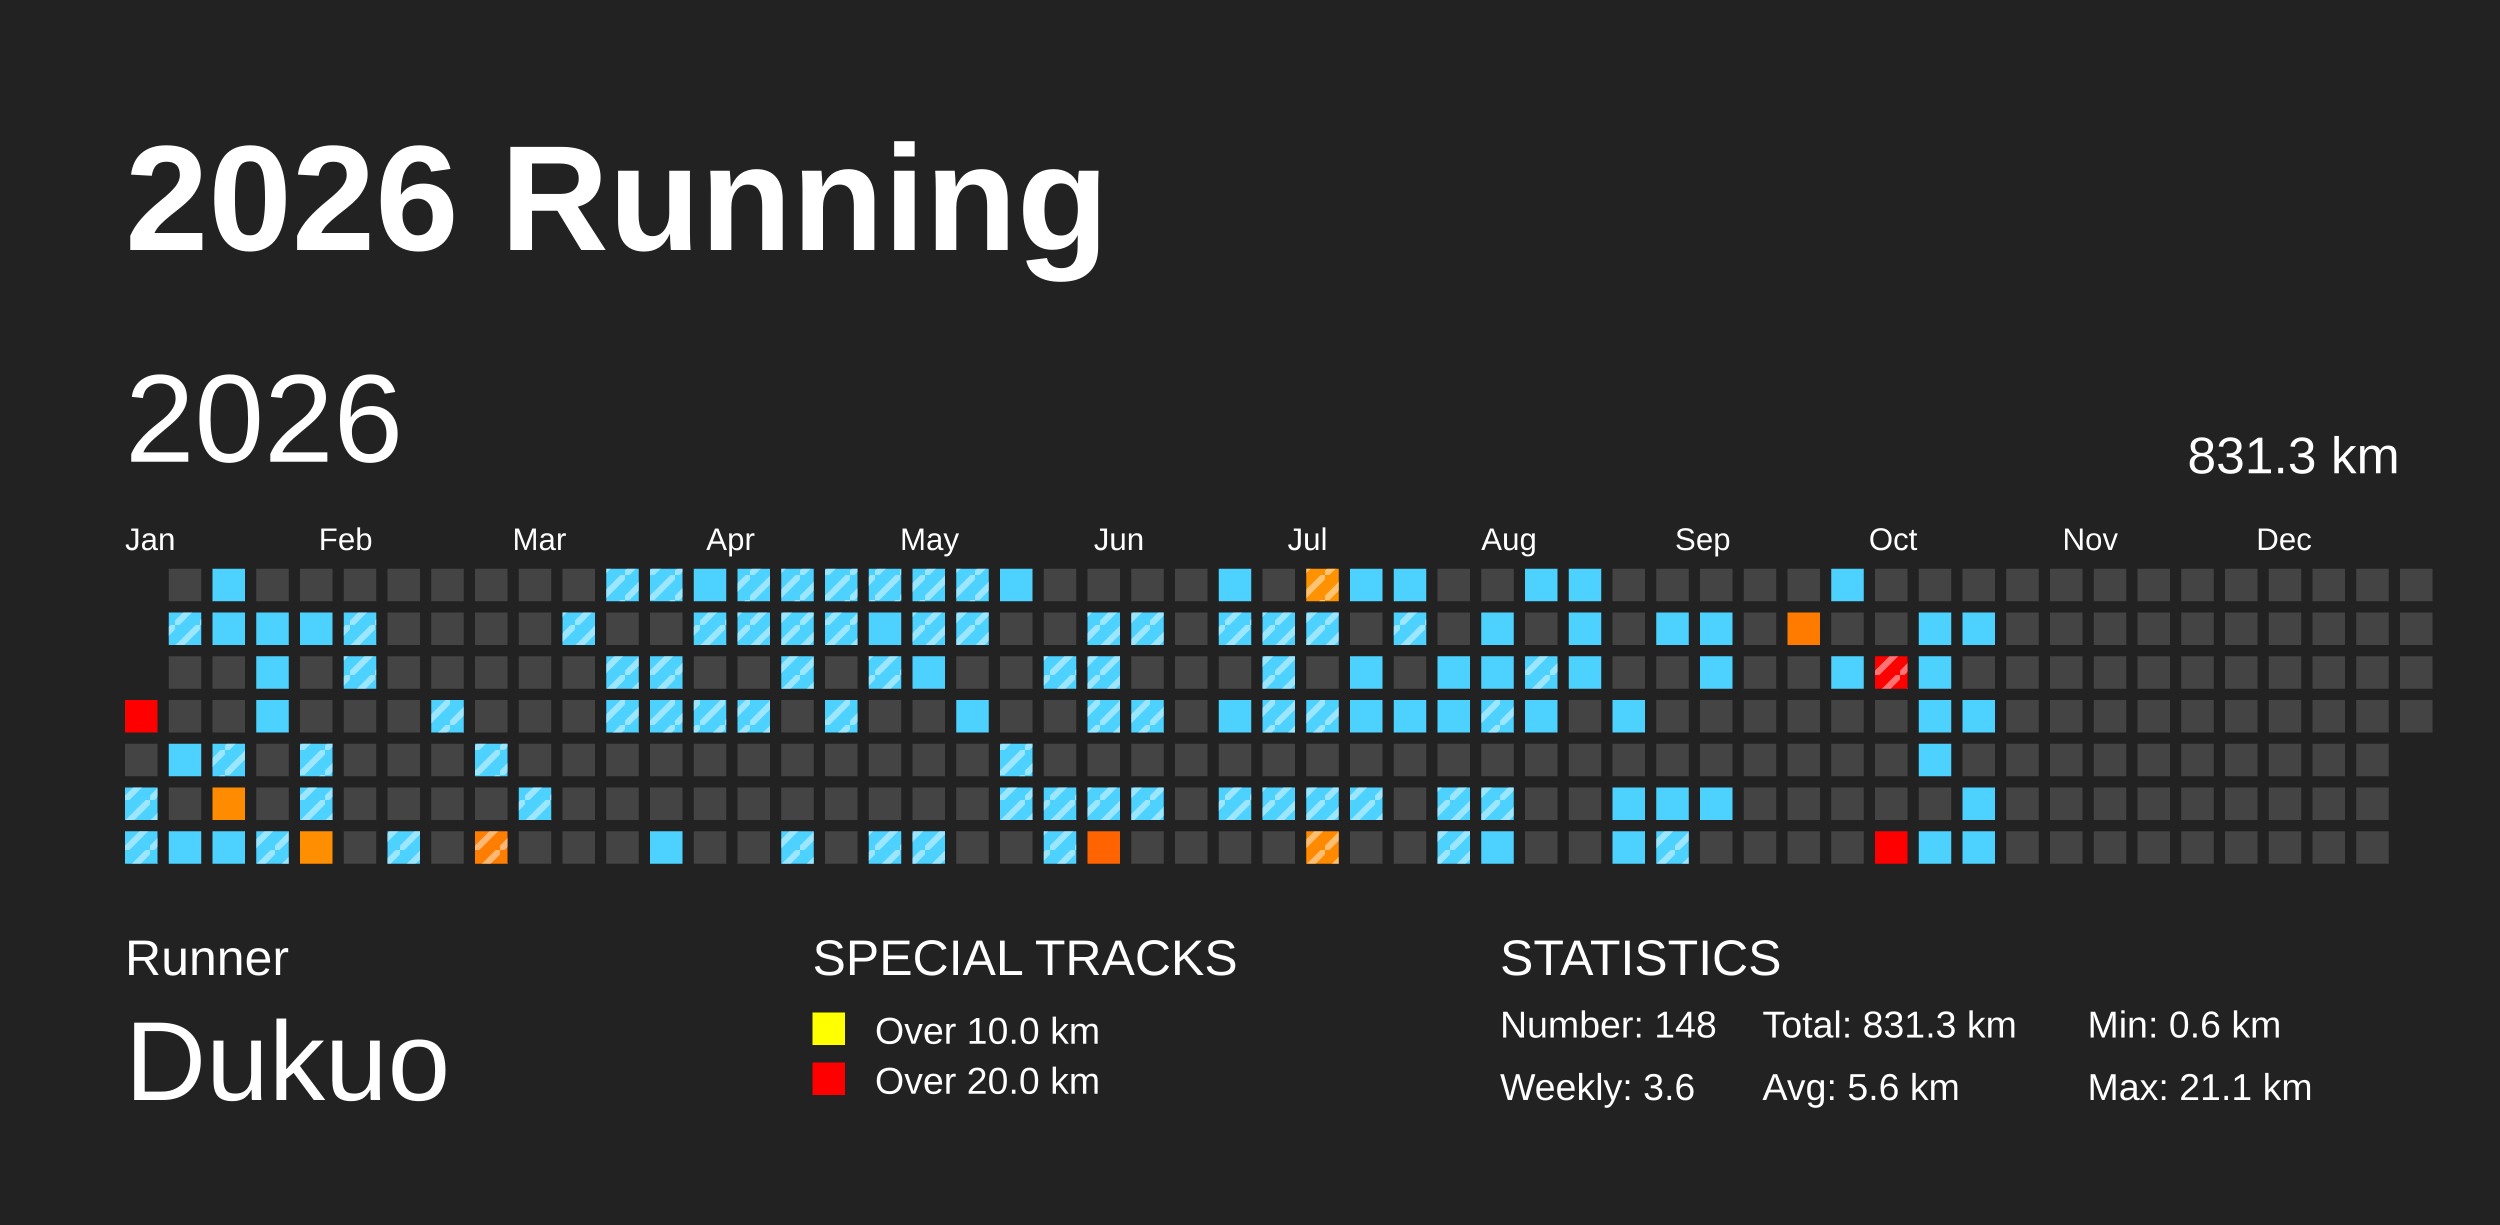
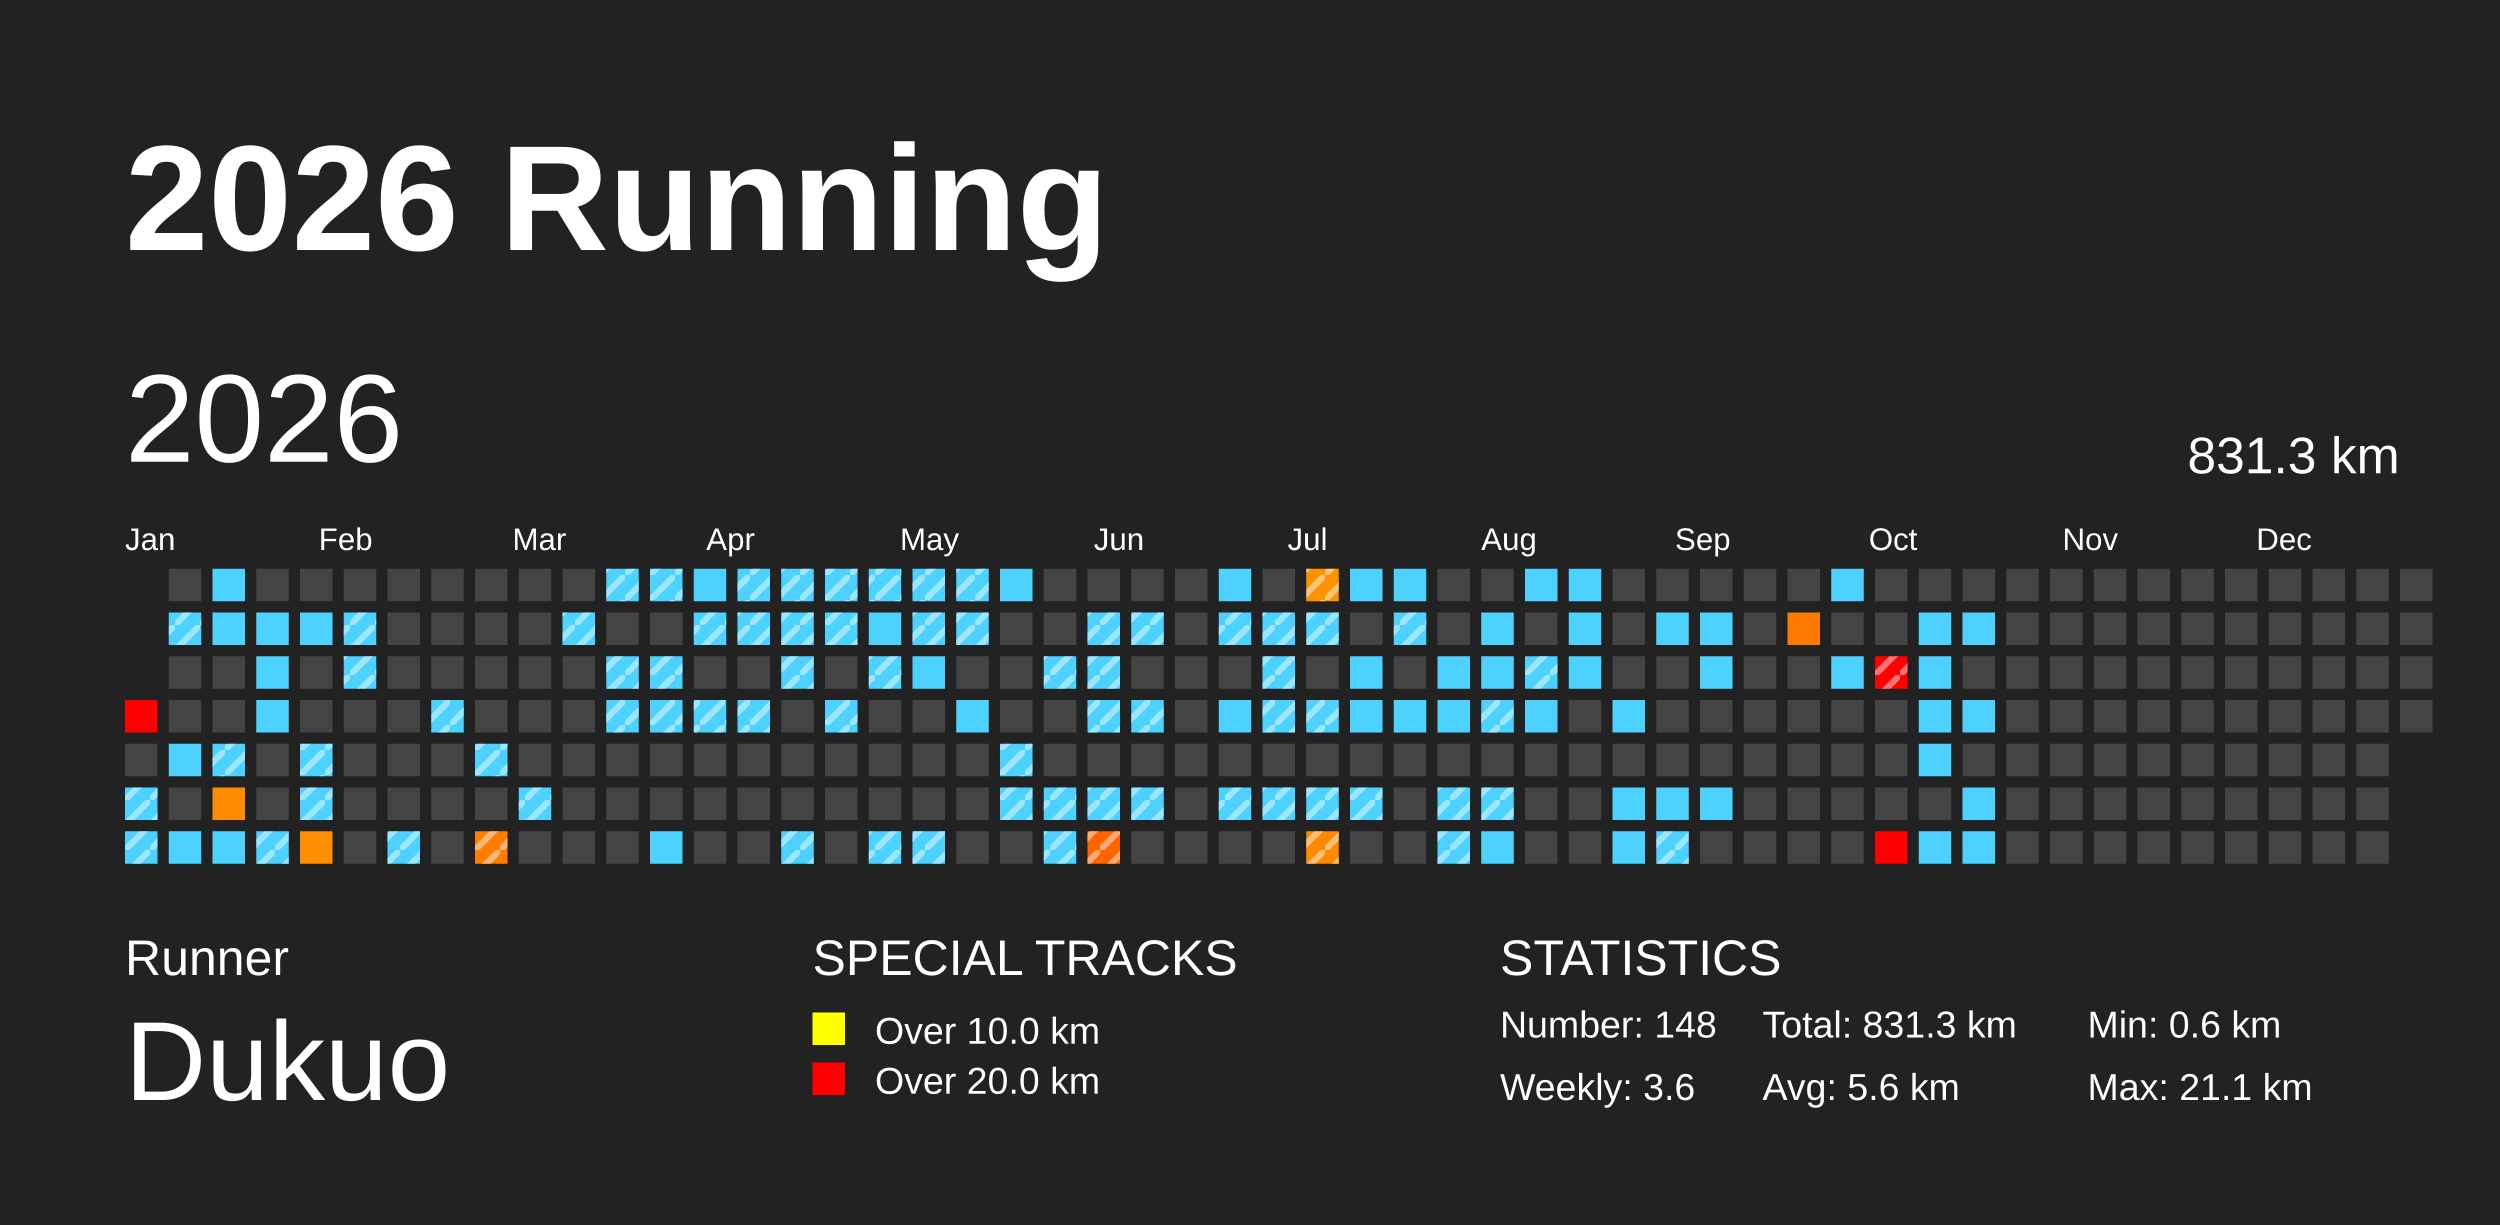
<svg xmlns="http://www.w3.org/2000/svg" baseProfile="full" height="98mm" version="1.1" viewBox="0,0,200,98" width="200mm">
  <defs>
    <pattern height="2" id="indoor-stripe" patternUnits="userSpaceOnUse" width="2">
      <line stroke="white" stroke-opacity="0.45" stroke-width="0.5" x1="0" x2="2" y1="2" y2="0" />
    </pattern>
  </defs>
  <rect fill="#222222" height="98" width="200" x="0" y="0" />
  <text fill="#FFFFFF" style="font-size:12px; font-family:Arial; font-weight:bold;" x="10" y="20">2026 Running</text>
  <text fill="#FFFFFF" style="font-size:4px; font-family:Arial" x="10" y="78">Runner</text>
  <text fill="#FFFFFF" style="font-size:9px; font-family:Arial" x="10" y="88">Dukuo</text>
  <text fill="#FFFFFF" style="font-size:4px; font-family:Arial" x="65" y="78">SPECIAL TRACKS</text>
  <rect fill="yellow" height="2.6" width="2.6" x="65" y="81" />
  <text fill="#FFFFFF" style="font-size:3px; font-family:Arial" x="70" y="83.5">Over 10.0 km</text>
  <rect fill="red" height="2.6" width="2.6" x="65" y="85" />
  <text fill="#FFFFFF" style="font-size:3px; font-family:Arial" x="70" y="87.5">Over 20.0 km</text>
  <text fill="#FFFFFF" style="font-size:4px; font-family:Arial" x="120" y="78">STATISTICS</text>
  <text fill="#FFFFFF" style="font-size:3px; font-family:Arial" x="120" y="83">Number: 148</text>
  <text fill="#FFFFFF" style="font-size:3px; font-family:Arial" x="120" y="88">Weekly: 3.6</text>
  <text fill="#FFFFFF" style="font-size:3px; font-family:Arial" x="141" y="83">Total: 831.3 km</text>
  <text fill="#FFFFFF" style="font-size:3px; font-family:Arial" x="141" y="88">Avg: 5.6 km</text>
  <text fill="#FFFFFF" style="font-size:3px; font-family:Arial" x="167" y="83">Min: 0.6 km</text>
  <text fill="#FFFFFF" style="font-size:3px; font-family:Arial" x="167" y="88">Max: 21.1 km</text>
  <text dominant-baseline="hanging" fill="#FFFFFF" style="font-size:10.0px; font-family:Arial;" x="10" y="30">2026</text>
  <text dominant-baseline="hanging" fill="#FFFFFF" style="font-size:4.125px; font-family:Arial;" x="175" y="35">831.3 km</text>
  <text fill="#FFFFFF" style="font-size:2.5px; font-family:Arial" x="10.0" y="44">Jan</text>
  <text fill="#FFFFFF" style="font-size:2.5px; font-family:Arial" x="25.5" y="44">Feb</text>
  <text fill="#FFFFFF" style="font-size:2.5px; font-family:Arial" x="41.0" y="44">Mar</text>
  <text fill="#FFFFFF" style="font-size:2.5px; font-family:Arial" x="56.5" y="44">Apr</text>
  <text fill="#FFFFFF" style="font-size:2.5px; font-family:Arial" x="72.0" y="44">May</text>
  <text fill="#FFFFFF" style="font-size:2.5px; font-family:Arial" x="87.5" y="44">Jun</text>
  <text fill="#FFFFFF" style="font-size:2.5px; font-family:Arial" x="103.0" y="44">Jul</text>
  <text fill="#FFFFFF" style="font-size:2.5px; font-family:Arial" x="118.5" y="44">Aug</text>
  <text fill="#FFFFFF" style="font-size:2.5px; font-family:Arial" x="134.0" y="44">Sep</text>
  <text fill="#FFFFFF" style="font-size:2.5px; font-family:Arial" x="149.5" y="44">Oct</text>
  <text fill="#FFFFFF" style="font-size:2.5px; font-family:Arial" x="165.0" y="44">Nov</text>
  <text fill="#FFFFFF" style="font-size:2.5px; font-family:Arial" x="180.5" y="44">Dec</text>
  <rect fill="red" height="2.6" width="2.6" x="10.0" y="56.0" />
  <rect fill="#444444" height="2.6" width="2.6" x="10.0" y="59.5" />
  <rect fill="#4dd2ff" height="2.6" width="2.6" x="10.0" y="63.0" />
  <rect fill="url(#indoor-stripe)" height="2.6" style="pointer-events: none;" width="2.6" x="10.0" y="63.0" />
  <rect fill="#4dd2ff" height="2.6" width="2.6" x="10.0" y="66.5" />
  <rect fill="url(#indoor-stripe)" height="2.6" style="pointer-events: none;" width="2.6" x="10.0" y="66.5" />
  <rect fill="#444444" height="2.6" width="2.6" x="13.5" y="45.5" />
  <rect fill="#4dd2ff" height="2.6" width="2.6" x="13.5" y="49.0" />
  <rect fill="url(#indoor-stripe)" height="2.6" style="pointer-events: none;" width="2.6" x="13.5" y="49.0" />
  <rect fill="#444444" height="2.6" width="2.6" x="13.5" y="52.5" />
  <rect fill="#444444" height="2.6" width="2.6" x="13.5" y="56.0" />
  <rect fill="#4dd2ff" height="2.6" width="2.6" x="13.5" y="59.5" />
  <rect fill="#444444" height="2.6" width="2.6" x="13.5" y="63.0" />
  <rect fill="#4dd2ff" height="2.6" width="2.6" x="13.5" y="66.5" />
  <rect fill="#4dd2ff" height="2.6" width="2.6" x="17.0" y="45.5" />
  <rect fill="#4dd2ff" height="2.6" width="2.6" x="17.0" y="49.0" />
  <rect fill="#444444" height="2.6" width="2.6" x="17.0" y="52.5" />
  <rect fill="#444444" height="2.6" width="2.6" x="17.0" y="56.0" />
  <rect fill="#4dd2ff" height="2.6" width="2.6" x="17.0" y="59.5" />
  <rect fill="url(#indoor-stripe)" height="2.6" style="pointer-events: none;" width="2.6" x="17.0" y="59.5" />
  <rect fill="#ff8c00" height="2.6" width="2.6" x="17.0" y="63.0" />
  <rect fill="#4dd2ff" height="2.6" width="2.6" x="17.0" y="66.5" />
  <rect fill="#444444" height="2.6" width="2.6" x="20.5" y="45.5" />
  <rect fill="#4dd2ff" height="2.6" width="2.6" x="20.5" y="49.0" />
  <rect fill="#4dd2ff" height="2.6" width="2.6" x="20.5" y="52.5" />
  <rect fill="#4dd2ff" height="2.6" width="2.6" x="20.5" y="56.0" />
  <rect fill="#444444" height="2.6" width="2.6" x="20.5" y="59.5" />
  <rect fill="#444444" height="2.6" width="2.6" x="20.5" y="63.0" />
  <rect fill="#4dd2ff" height="2.6" width="2.6" x="20.5" y="66.5" />
  <rect fill="url(#indoor-stripe)" height="2.6" style="pointer-events: none;" width="2.6" x="20.5" y="66.5" />
  <rect fill="#444444" height="2.6" width="2.6" x="24.0" y="45.5" />
  <rect fill="#4dd2ff" height="2.6" width="2.6" x="24.0" y="49.0" />
  <rect fill="#444444" height="2.6" width="2.6" x="24.0" y="52.5" />
  <rect fill="#444444" height="2.6" width="2.6" x="24.0" y="56.0" />
  <rect fill="#4dd2ff" height="2.6" width="2.6" x="24.0" y="59.5" />
  <rect fill="url(#indoor-stripe)" height="2.6" style="pointer-events: none;" width="2.6" x="24.0" y="59.5" />
  <rect fill="#4dd2ff" height="2.6" width="2.6" x="24.0" y="63.0" />
  <rect fill="url(#indoor-stripe)" height="2.6" style="pointer-events: none;" width="2.6" x="24.0" y="63.0" />
  <rect fill="#ff8e00" height="2.6" width="2.6" x="24.0" y="66.5" />
  <rect fill="#444444" height="2.6" width="2.6" x="27.5" y="45.5" />
  <rect fill="#4dd2ff" height="2.6" width="2.6" x="27.5" y="49.0" />
  <rect fill="url(#indoor-stripe)" height="2.6" style="pointer-events: none;" width="2.6" x="27.5" y="49.0" />
  <rect fill="#4dd2ff" height="2.6" width="2.6" x="27.5" y="52.5" />
  <rect fill="url(#indoor-stripe)" height="2.6" style="pointer-events: none;" width="2.6" x="27.5" y="52.5" />
  <rect fill="#444444" height="2.6" width="2.6" x="27.5" y="56.0" />
  <rect fill="#444444" height="2.6" width="2.6" x="27.5" y="59.5" />
  <rect fill="#444444" height="2.6" width="2.6" x="27.5" y="63.0" />
  <rect fill="#444444" height="2.6" width="2.6" x="27.5" y="66.5" />
  <rect fill="#444444" height="2.6" width="2.6" x="31.0" y="45.5" />
  <rect fill="#444444" height="2.6" width="2.6" x="31.0" y="49.0" />
  <rect fill="#444444" height="2.6" width="2.6" x="31.0" y="52.5" />
  <rect fill="#444444" height="2.6" width="2.6" x="31.0" y="56.0" />
  <rect fill="#444444" height="2.6" width="2.6" x="31.0" y="59.5" />
  <rect fill="#444444" height="2.6" width="2.6" x="31.0" y="63.0" />
  <rect fill="#4dd2ff" height="2.6" width="2.6" x="31.0" y="66.5" />
  <rect fill="url(#indoor-stripe)" height="2.6" style="pointer-events: none;" width="2.6" x="31.0" y="66.5" />
  <rect fill="#444444" height="2.6" width="2.6" x="34.5" y="45.5" />
  <rect fill="#444444" height="2.6" width="2.6" x="34.5" y="49.0" />
  <rect fill="#444444" height="2.6" width="2.6" x="34.5" y="52.5" />
  <rect fill="#4dd2ff" height="2.6" width="2.6" x="34.5" y="56.0" />
  <rect fill="url(#indoor-stripe)" height="2.6" style="pointer-events: none;" width="2.6" x="34.5" y="56.0" />
  <rect fill="#444444" height="2.6" width="2.6" x="34.5" y="59.5" />
  <rect fill="#444444" height="2.6" width="2.6" x="34.5" y="63.0" />
  <rect fill="#444444" height="2.6" width="2.6" x="34.5" y="66.5" />
  <rect fill="#444444" height="2.6" width="2.6" x="38.0" y="45.5" />
  <rect fill="#444444" height="2.6" width="2.6" x="38.0" y="49.0" />
  <rect fill="#444444" height="2.6" width="2.6" x="38.0" y="52.5" />
  <rect fill="#444444" height="2.6" width="2.6" x="38.0" y="56.0" />
  <rect fill="#4dd2ff" height="2.6" width="2.6" x="38.0" y="59.5" />
  <rect fill="url(#indoor-stripe)" height="2.6" style="pointer-events: none;" width="2.6" x="38.0" y="59.5" />
  <rect fill="#444444" height="2.6" width="2.6" x="38.0" y="63.0" />
  <rect fill="#ff7d00" height="2.6" width="2.6" x="38.0" y="66.5" />
  <rect fill="url(#indoor-stripe)" height="2.6" style="pointer-events: none;" width="2.6" x="38.0" y="66.5" />
  <rect fill="#444444" height="2.6" width="2.6" x="41.5" y="45.5" />
  <rect fill="#444444" height="2.6" width="2.6" x="41.5" y="49.0" />
  <rect fill="#444444" height="2.6" width="2.6" x="41.5" y="52.5" />
  <rect fill="#444444" height="2.6" width="2.6" x="41.5" y="56.0" />
  <rect fill="#444444" height="2.6" width="2.6" x="41.5" y="59.5" />
  <rect fill="#4dd2ff" height="2.6" width="2.6" x="41.5" y="63.0" />
  <rect fill="url(#indoor-stripe)" height="2.6" style="pointer-events: none;" width="2.6" x="41.5" y="63.0" />
  <rect fill="#444444" height="2.6" width="2.6" x="41.5" y="66.5" />
  <rect fill="#444444" height="2.6" width="2.6" x="45.0" y="45.5" />
  <rect fill="#4dd2ff" height="2.6" width="2.6" x="45.0" y="49.0" />
  <rect fill="url(#indoor-stripe)" height="2.6" style="pointer-events: none;" width="2.6" x="45.0" y="49.0" />
  <rect fill="#444444" height="2.6" width="2.6" x="45.0" y="52.5" />
  <rect fill="#444444" height="2.6" width="2.6" x="45.0" y="56.0" />
  <rect fill="#444444" height="2.6" width="2.6" x="45.0" y="59.5" />
  <rect fill="#444444" height="2.6" width="2.6" x="45.0" y="63.0" />
  <rect fill="#444444" height="2.6" width="2.6" x="45.0" y="66.5" />
  <rect fill="#4dd2ff" height="2.6" width="2.6" x="48.5" y="45.5" />
  <rect fill="url(#indoor-stripe)" height="2.6" style="pointer-events: none;" width="2.6" x="48.5" y="45.5" />
  <rect fill="#444444" height="2.6" width="2.6" x="48.5" y="49.0" />
  <rect fill="#4dd2ff" height="2.6" width="2.6" x="48.5" y="52.5" />
  <rect fill="url(#indoor-stripe)" height="2.6" style="pointer-events: none;" width="2.6" x="48.5" y="52.5" />
  <rect fill="#4dd2ff" height="2.6" width="2.6" x="48.5" y="56.0" />
  <rect fill="url(#indoor-stripe)" height="2.6" style="pointer-events: none;" width="2.6" x="48.5" y="56.0" />
  <rect fill="#444444" height="2.6" width="2.6" x="48.5" y="59.5" />
  <rect fill="#444444" height="2.6" width="2.6" x="48.5" y="63.0" />
  <rect fill="#444444" height="2.6" width="2.6" x="48.5" y="66.5" />
  <rect fill="#4dd2ff" height="2.6" width="2.6" x="52.0" y="45.5" />
  <rect fill="url(#indoor-stripe)" height="2.6" style="pointer-events: none;" width="2.6" x="52.0" y="45.5" />
  <rect fill="#444444" height="2.6" width="2.6" x="52.0" y="49.0" />
  <rect fill="#4dd2ff" height="2.6" width="2.6" x="52.0" y="52.5" />
  <rect fill="url(#indoor-stripe)" height="2.6" style="pointer-events: none;" width="2.6" x="52.0" y="52.5" />
  <rect fill="#4dd2ff" height="2.6" width="2.6" x="52.0" y="56.0" />
  <rect fill="url(#indoor-stripe)" height="2.6" style="pointer-events: none;" width="2.6" x="52.0" y="56.0" />
  <rect fill="#444444" height="2.6" width="2.6" x="52.0" y="59.5" />
  <rect fill="#444444" height="2.6" width="2.6" x="52.0" y="63.0" />
  <rect fill="#4dd2ff" height="2.6" width="2.6" x="52.0" y="66.5" />
  <rect fill="#4dd2ff" height="2.6" width="2.6" x="55.5" y="45.5" />
  <rect fill="#4dd2ff" height="2.6" width="2.6" x="55.5" y="49.0" />
  <rect fill="url(#indoor-stripe)" height="2.6" style="pointer-events: none;" width="2.6" x="55.5" y="49.0" />
  <rect fill="#444444" height="2.6" width="2.6" x="55.5" y="52.5" />
  <rect fill="#4dd2ff" height="2.6" width="2.6" x="55.5" y="56.0" />
  <rect fill="url(#indoor-stripe)" height="2.6" style="pointer-events: none;" width="2.6" x="55.5" y="56.0" />
  <rect fill="#444444" height="2.6" width="2.6" x="55.5" y="59.5" />
  <rect fill="#444444" height="2.6" width="2.6" x="55.5" y="63.0" />
  <rect fill="#444444" height="2.6" width="2.6" x="55.5" y="66.5" />
  <rect fill="#4dd2ff" height="2.6" width="2.6" x="59.0" y="45.5" />
  <rect fill="url(#indoor-stripe)" height="2.6" style="pointer-events: none;" width="2.6" x="59.0" y="45.5" />
  <rect fill="#4dd2ff" height="2.6" width="2.6" x="59.0" y="49.0" />
  <rect fill="url(#indoor-stripe)" height="2.6" style="pointer-events: none;" width="2.6" x="59.0" y="49.0" />
  <rect fill="#444444" height="2.6" width="2.6" x="59.0" y="52.5" />
  <rect fill="#4dd2ff" height="2.6" width="2.6" x="59.0" y="56.0" />
  <rect fill="url(#indoor-stripe)" height="2.6" style="pointer-events: none;" width="2.6" x="59.0" y="56.0" />
  <rect fill="#444444" height="2.6" width="2.6" x="59.0" y="59.5" />
  <rect fill="#444444" height="2.6" width="2.6" x="59.0" y="63.0" />
  <rect fill="#444444" height="2.6" width="2.6" x="59.0" y="66.5" />
  <rect fill="#4dd2ff" height="2.6" width="2.6" x="62.5" y="45.5" />
  <rect fill="url(#indoor-stripe)" height="2.6" style="pointer-events: none;" width="2.6" x="62.5" y="45.5" />
  <rect fill="#4dd2ff" height="2.6" width="2.6" x="62.5" y="49.0" />
  <rect fill="url(#indoor-stripe)" height="2.6" style="pointer-events: none;" width="2.6" x="62.5" y="49.0" />
  <rect fill="#4dd2ff" height="2.6" width="2.6" x="62.5" y="52.5" />
  <rect fill="url(#indoor-stripe)" height="2.6" style="pointer-events: none;" width="2.6" x="62.5" y="52.5" />
  <rect fill="#444444" height="2.6" width="2.6" x="62.5" y="56.0" />
  <rect fill="#444444" height="2.6" width="2.6" x="62.5" y="59.5" />
  <rect fill="#444444" height="2.6" width="2.6" x="62.5" y="63.0" />
  <rect fill="#4dd2ff" height="2.6" width="2.6" x="62.5" y="66.5" />
  <rect fill="url(#indoor-stripe)" height="2.6" style="pointer-events: none;" width="2.6" x="62.5" y="66.5" />
  <rect fill="#4dd2ff" height="2.6" width="2.6" x="66.0" y="45.5" />
  <rect fill="url(#indoor-stripe)" height="2.6" style="pointer-events: none;" width="2.6" x="66.0" y="45.5" />
  <rect fill="#4dd2ff" height="2.6" width="2.6" x="66.0" y="49.0" />
  <rect fill="url(#indoor-stripe)" height="2.6" style="pointer-events: none;" width="2.6" x="66.0" y="49.0" />
  <rect fill="#444444" height="2.6" width="2.6" x="66.0" y="52.5" />
  <rect fill="#4dd2ff" height="2.6" width="2.6" x="66.0" y="56.0" />
  <rect fill="url(#indoor-stripe)" height="2.6" style="pointer-events: none;" width="2.6" x="66.0" y="56.0" />
  <rect fill="#444444" height="2.6" width="2.6" x="66.0" y="59.5" />
  <rect fill="#444444" height="2.6" width="2.6" x="66.0" y="63.0" />
  <rect fill="#444444" height="2.6" width="2.6" x="66.0" y="66.5" />
  <rect fill="#4dd2ff" height="2.6" width="2.6" x="69.5" y="45.5" />
  <rect fill="url(#indoor-stripe)" height="2.6" style="pointer-events: none;" width="2.6" x="69.5" y="45.5" />
  <rect fill="#4dd2ff" height="2.6" width="2.6" x="69.5" y="49.0" />
  <rect fill="#4dd2ff" height="2.6" width="2.6" x="69.5" y="52.5" />
  <rect fill="url(#indoor-stripe)" height="2.6" style="pointer-events: none;" width="2.6" x="69.5" y="52.5" />
  <rect fill="#444444" height="2.6" width="2.6" x="69.5" y="56.0" />
  <rect fill="#444444" height="2.6" width="2.6" x="69.5" y="59.5" />
  <rect fill="#444444" height="2.6" width="2.6" x="69.5" y="63.0" />
  <rect fill="#4dd2ff" height="2.6" width="2.6" x="69.5" y="66.5" />
  <rect fill="url(#indoor-stripe)" height="2.6" style="pointer-events: none;" width="2.6" x="69.5" y="66.5" />
  <rect fill="#4dd2ff" height="2.6" width="2.6" x="73.0" y="45.5" />
  <rect fill="url(#indoor-stripe)" height="2.6" style="pointer-events: none;" width="2.6" x="73.0" y="45.5" />
  <rect fill="#4dd2ff" height="2.6" width="2.6" x="73.0" y="49.0" />
  <rect fill="url(#indoor-stripe)" height="2.6" style="pointer-events: none;" width="2.6" x="73.0" y="49.0" />
  <rect fill="#4dd2ff" height="2.6" width="2.6" x="73.0" y="52.5" />
  <rect fill="#444444" height="2.6" width="2.6" x="73.0" y="56.0" />
  <rect fill="#444444" height="2.6" width="2.6" x="73.0" y="59.5" />
  <rect fill="#444444" height="2.6" width="2.6" x="73.0" y="63.0" />
  <rect fill="#4dd2ff" height="2.6" width="2.6" x="73.0" y="66.5" />
  <rect fill="url(#indoor-stripe)" height="2.6" style="pointer-events: none;" width="2.6" x="73.0" y="66.5" />
  <rect fill="#4dd2ff" height="2.6" width="2.6" x="76.5" y="45.5" />
  <rect fill="url(#indoor-stripe)" height="2.6" style="pointer-events: none;" width="2.6" x="76.5" y="45.5" />
  <rect fill="#4dd2ff" height="2.6" width="2.6" x="76.5" y="49.0" />
  <rect fill="url(#indoor-stripe)" height="2.6" style="pointer-events: none;" width="2.6" x="76.5" y="49.0" />
  <rect fill="#444444" height="2.6" width="2.6" x="76.5" y="52.5" />
  <rect fill="#4dd2ff" height="2.6" width="2.6" x="76.5" y="56.0" />
  <rect fill="#444444" height="2.6" width="2.6" x="76.5" y="59.5" />
  <rect fill="#444444" height="2.6" width="2.6" x="76.5" y="63.0" />
  <rect fill="#444444" height="2.6" width="2.6" x="76.5" y="66.5" />
  <rect fill="#4dd2ff" height="2.6" width="2.6" x="80.0" y="45.5" />
  <rect fill="#444444" height="2.6" width="2.6" x="80.0" y="49.0" />
  <rect fill="#444444" height="2.6" width="2.6" x="80.0" y="52.5" />
  <rect fill="#444444" height="2.6" width="2.6" x="80.0" y="56.0" />
  <rect fill="#4dd2ff" height="2.6" width="2.6" x="80.0" y="59.5" />
  <rect fill="url(#indoor-stripe)" height="2.6" style="pointer-events: none;" width="2.6" x="80.0" y="59.5" />
  <rect fill="#4dd2ff" height="2.6" width="2.6" x="80.0" y="63.0" />
  <rect fill="url(#indoor-stripe)" height="2.6" style="pointer-events: none;" width="2.6" x="80.0" y="63.0" />
  <rect fill="#444444" height="2.6" width="2.6" x="80.0" y="66.5" />
  <rect fill="#444444" height="2.6" width="2.6" x="83.5" y="45.5" />
  <rect fill="#444444" height="2.6" width="2.6" x="83.5" y="49.0" />
  <rect fill="#4dd2ff" height="2.6" width="2.6" x="83.5" y="52.5" />
  <rect fill="url(#indoor-stripe)" height="2.6" style="pointer-events: none;" width="2.6" x="83.5" y="52.5" />
  <rect fill="#444444" height="2.6" width="2.6" x="83.5" y="56.0" />
  <rect fill="#444444" height="2.6" width="2.6" x="83.5" y="59.5" />
  <rect fill="#4dd2ff" height="2.6" width="2.6" x="83.5" y="63.0" />
  <rect fill="url(#indoor-stripe)" height="2.6" style="pointer-events: none;" width="2.6" x="83.5" y="63.0" />
  <rect fill="#4dd2ff" height="2.6" width="2.6" x="83.5" y="66.5" />
  <rect fill="url(#indoor-stripe)" height="2.6" style="pointer-events: none;" width="2.6" x="83.5" y="66.5" />
  <rect fill="#444444" height="2.6" width="2.6" x="87.0" y="45.5" />
  <rect fill="#4dd2ff" height="2.6" width="2.6" x="87.0" y="49.0" />
  <rect fill="url(#indoor-stripe)" height="2.6" style="pointer-events: none;" width="2.6" x="87.0" y="49.0" />
  <rect fill="#4dd2ff" height="2.6" width="2.6" x="87.0" y="52.5" />
  <rect fill="url(#indoor-stripe)" height="2.6" style="pointer-events: none;" width="2.6" x="87.0" y="52.5" />
  <rect fill="#4dd2ff" height="2.6" width="2.6" x="87.0" y="56.0" />
  <rect fill="url(#indoor-stripe)" height="2.6" style="pointer-events: none;" width="2.6" x="87.0" y="56.0" />
  <rect fill="#444444" height="2.6" width="2.6" x="87.0" y="59.5" />
  <rect fill="#4dd2ff" height="2.6" width="2.6" x="87.0" y="63.0" />
  <rect fill="url(#indoor-stripe)" height="2.6" style="pointer-events: none;" width="2.6" x="87.0" y="63.0" />
  <rect fill="#ff6400" height="2.6" width="2.6" x="87.0" y="66.5" />
+   <rect fill="url(#indoor-stripe)" height="2.6" style="pointer-events: none;" width="2.6" x="87.0" y="66.5" />
  <rect fill="#444444" height="2.6" width="2.6" x="90.5" y="45.5" />
  <rect fill="#4dd2ff" height="2.6" width="2.6" x="90.5" y="49.0" />
  <rect fill="url(#indoor-stripe)" height="2.6" style="pointer-events: none;" width="2.6" x="90.5" y="49.0" />
  <rect fill="#444444" height="2.6" width="2.6" x="90.5" y="52.5" />
  <rect fill="#4dd2ff" height="2.6" width="2.6" x="90.5" y="56.0" />
  <rect fill="url(#indoor-stripe)" height="2.6" style="pointer-events: none;" width="2.6" x="90.5" y="56.0" />
  <rect fill="#444444" height="2.6" width="2.6" x="90.5" y="59.5" />
  <rect fill="#4dd2ff" height="2.6" width="2.6" x="90.5" y="63.0" />
  <rect fill="url(#indoor-stripe)" height="2.6" style="pointer-events: none;" width="2.6" x="90.5" y="63.0" />
  <rect fill="#444444" height="2.6" width="2.6" x="90.5" y="66.5" />
  <rect fill="#444444" height="2.6" width="2.6" x="94.0" y="45.5" />
  <rect fill="#444444" height="2.6" width="2.6" x="94.0" y="49.0" />
  <rect fill="#444444" height="2.6" width="2.6" x="94.0" y="52.5" />
  <rect fill="#444444" height="2.6" width="2.6" x="94.0" y="56.0" />
  <rect fill="#444444" height="2.6" width="2.6" x="94.0" y="59.5" />
  <rect fill="#444444" height="2.6" width="2.6" x="94.0" y="63.0" />
  <rect fill="#444444" height="2.6" width="2.6" x="94.0" y="66.5" />
  <rect fill="#4dd2ff" height="2.6" width="2.6" x="97.5" y="45.5" />
  <rect fill="#4dd2ff" height="2.6" width="2.6" x="97.5" y="49.0" />
  <rect fill="url(#indoor-stripe)" height="2.6" style="pointer-events: none;" width="2.6" x="97.5" y="49.0" />
  <rect fill="#444444" height="2.6" width="2.6" x="97.5" y="52.5" />
  <rect fill="#4dd2ff" height="2.6" width="2.6" x="97.5" y="56.0" />
  <rect fill="#444444" height="2.6" width="2.6" x="97.5" y="59.5" />
  <rect fill="#4dd2ff" height="2.6" width="2.6" x="97.5" y="63.0" />
  <rect fill="url(#indoor-stripe)" height="2.6" style="pointer-events: none;" width="2.6" x="97.5" y="63.0" />
  <rect fill="#444444" height="2.6" width="2.6" x="97.5" y="66.5" />
  <rect fill="#444444" height="2.6" width="2.6" x="101.0" y="45.5" />
  <rect fill="#4dd2ff" height="2.6" width="2.6" x="101.0" y="49.0" />
  <rect fill="url(#indoor-stripe)" height="2.6" style="pointer-events: none;" width="2.6" x="101.0" y="49.0" />
  <rect fill="#4dd2ff" height="2.6" width="2.6" x="101.0" y="52.5" />
  <rect fill="url(#indoor-stripe)" height="2.6" style="pointer-events: none;" width="2.6" x="101.0" y="52.5" />
  <rect fill="#4dd2ff" height="2.6" width="2.6" x="101.0" y="56.0" />
  <rect fill="url(#indoor-stripe)" height="2.6" style="pointer-events: none;" width="2.6" x="101.0" y="56.0" />
  <rect fill="#444444" height="2.6" width="2.6" x="101.0" y="59.5" />
  <rect fill="#4dd2ff" height="2.6" width="2.6" x="101.0" y="63.0" />
  <rect fill="url(#indoor-stripe)" height="2.6" style="pointer-events: none;" width="2.6" x="101.0" y="63.0" />
  <rect fill="#444444" height="2.6" width="2.6" x="101.0" y="66.5" />
  <rect fill="#ff9200" height="2.6" width="2.6" x="104.5" y="45.5" />
  <rect fill="url(#indoor-stripe)" height="2.6" style="pointer-events: none;" width="2.6" x="104.5" y="45.5" />
  <rect fill="#4dd2ff" height="2.6" width="2.6" x="104.5" y="49.0" />
  <rect fill="url(#indoor-stripe)" height="2.6" style="pointer-events: none;" width="2.6" x="104.5" y="49.0" />
  <rect fill="#444444" height="2.6" width="2.6" x="104.5" y="52.5" />
  <rect fill="#4dd2ff" height="2.6" width="2.6" x="104.5" y="56.0" />
  <rect fill="url(#indoor-stripe)" height="2.6" style="pointer-events: none;" width="2.6" x="104.5" y="56.0" />
  <rect fill="#444444" height="2.6" width="2.6" x="104.5" y="59.5" />
  <rect fill="#4dd2ff" height="2.6" width="2.6" x="104.5" y="63.0" />
  <rect fill="url(#indoor-stripe)" height="2.6" style="pointer-events: none;" width="2.6" x="104.5" y="63.0" />
  <rect fill="#ff8a00" height="2.6" width="2.6" x="104.5" y="66.5" />
  <rect fill="url(#indoor-stripe)" height="2.6" style="pointer-events: none;" width="2.6" x="104.5" y="66.5" />
  <rect fill="#4dd2ff" height="2.6" width="2.6" x="108.0" y="45.5" />
  <rect fill="#444444" height="2.6" width="2.6" x="108.0" y="49.0" />
  <rect fill="#4dd2ff" height="2.6" width="2.6" x="108.0" y="52.5" />
  <rect fill="#4dd2ff" height="2.6" width="2.6" x="108.0" y="56.0" />
  <rect fill="#444444" height="2.6" width="2.6" x="108.0" y="59.5" />
  <rect fill="#4dd2ff" height="2.6" width="2.6" x="108.0" y="63.0" />
  <rect fill="url(#indoor-stripe)" height="2.6" style="pointer-events: none;" width="2.6" x="108.0" y="63.0" />
  <rect fill="#444444" height="2.6" width="2.6" x="108.0" y="66.5" />
  <rect fill="#4dd2ff" height="2.6" width="2.6" x="111.5" y="45.5" />
  <rect fill="#4dd2ff" height="2.6" width="2.6" x="111.5" y="49.0" />
  <rect fill="url(#indoor-stripe)" height="2.6" style="pointer-events: none;" width="2.6" x="111.5" y="49.0" />
  <rect fill="#444444" height="2.6" width="2.6" x="111.5" y="52.5" />
  <rect fill="#4dd2ff" height="2.6" width="2.6" x="111.5" y="56.0" />
  <rect fill="#444444" height="2.6" width="2.6" x="111.5" y="59.5" />
  <rect fill="#444444" height="2.6" width="2.6" x="111.5" y="63.0" />
  <rect fill="#444444" height="2.6" width="2.6" x="111.5" y="66.5" />
  <rect fill="#444444" height="2.6" width="2.6" x="115.0" y="45.5" />
  <rect fill="#444444" height="2.6" width="2.6" x="115.0" y="49.0" />
  <rect fill="#4dd2ff" height="2.6" width="2.6" x="115.0" y="52.5" />
  <rect fill="#4dd2ff" height="2.6" width="2.6" x="115.0" y="56.0" />
  <rect fill="#444444" height="2.6" width="2.6" x="115.0" y="59.5" />
  <rect fill="#4dd2ff" height="2.6" width="2.6" x="115.0" y="63.0" />
  <rect fill="url(#indoor-stripe)" height="2.6" style="pointer-events: none;" width="2.6" x="115.0" y="63.0" />
  <rect fill="#4dd2ff" height="2.6" width="2.6" x="115.0" y="66.5" />
  <rect fill="url(#indoor-stripe)" height="2.6" style="pointer-events: none;" width="2.6" x="115.0" y="66.5" />
  <rect fill="#444444" height="2.6" width="2.6" x="118.5" y="45.5" />
  <rect fill="#4dd2ff" height="2.6" width="2.6" x="118.5" y="49.0" />
  <rect fill="#4dd2ff" height="2.6" width="2.6" x="118.5" y="52.5" />
  <rect fill="#4dd2ff" height="2.6" width="2.6" x="118.5" y="56.0" />
  <rect fill="url(#indoor-stripe)" height="2.6" style="pointer-events: none;" width="2.6" x="118.5" y="56.0" />
  <rect fill="#444444" height="2.6" width="2.6" x="118.5" y="59.5" />
  <rect fill="#4dd2ff" height="2.6" width="2.6" x="118.5" y="63.0" />
  <rect fill="url(#indoor-stripe)" height="2.6" style="pointer-events: none;" width="2.6" x="118.5" y="63.0" />
  <rect fill="#4dd2ff" height="2.6" width="2.6" x="118.5" y="66.5" />
  <rect fill="#4dd2ff" height="2.6" width="2.6" x="122.0" y="45.5" />
  <rect fill="#444444" height="2.6" width="2.6" x="122.0" y="49.0" />
  <rect fill="#4dd2ff" height="2.6" width="2.6" x="122.0" y="52.5" />
  <rect fill="url(#indoor-stripe)" height="2.6" style="pointer-events: none;" width="2.6" x="122.0" y="52.5" />
  <rect fill="#4dd2ff" height="2.6" width="2.6" x="122.0" y="56.0" />
  <rect fill="#444444" height="2.6" width="2.6" x="122.0" y="59.5" />
  <rect fill="#444444" height="2.6" width="2.6" x="122.0" y="63.0" />
  <rect fill="#444444" height="2.6" width="2.6" x="122.0" y="66.5" />
  <rect fill="#4dd2ff" height="2.6" width="2.6" x="125.5" y="45.5" />
  <rect fill="#4dd2ff" height="2.6" width="2.6" x="125.5" y="49.0" />
  <rect fill="#4dd2ff" height="2.6" width="2.6" x="125.5" y="52.5" />
  <rect fill="#444444" height="2.6" width="2.6" x="125.5" y="56.0" />
  <rect fill="#444444" height="2.6" width="2.6" x="125.5" y="59.5" />
  <rect fill="#444444" height="2.6" width="2.6" x="125.5" y="63.0" />
  <rect fill="#444444" height="2.6" width="2.6" x="125.5" y="66.5" />
  <rect fill="#444444" height="2.6" width="2.6" x="129.0" y="45.5" />
  <rect fill="#444444" height="2.6" width="2.6" x="129.0" y="49.0" />
  <rect fill="#444444" height="2.6" width="2.6" x="129.0" y="52.5" />
  <rect fill="#4dd2ff" height="2.6" width="2.6" x="129.0" y="56.0" />
  <rect fill="#444444" height="2.6" width="2.6" x="129.0" y="59.5" />
  <rect fill="#4dd2ff" height="2.6" width="2.6" x="129.0" y="63.0" />
  <rect fill="#4dd2ff" height="2.6" width="2.6" x="129.0" y="66.5" />
  <rect fill="#444444" height="2.6" width="2.6" x="132.5" y="45.5" />
  <rect fill="#4dd2ff" height="2.6" width="2.6" x="132.5" y="49.0" />
  <rect fill="#444444" height="2.6" width="2.6" x="132.5" y="52.5" />
  <rect fill="#444444" height="2.6" width="2.6" x="132.5" y="56.0" />
  <rect fill="#444444" height="2.6" width="2.6" x="132.5" y="59.5" />
  <rect fill="#4dd2ff" height="2.6" width="2.6" x="132.5" y="63.0" />
  <rect fill="#4dd2ff" height="2.6" width="2.6" x="132.5" y="66.5" />
  <rect fill="url(#indoor-stripe)" height="2.6" style="pointer-events: none;" width="2.6" x="132.5" y="66.5" />
  <rect fill="#444444" height="2.6" width="2.6" x="136.0" y="45.5" />
  <rect fill="#4dd2ff" height="2.6" width="2.6" x="136.0" y="49.0" />
  <rect fill="#4dd2ff" height="2.6" width="2.6" x="136.0" y="52.5" />
  <rect fill="#444444" height="2.6" width="2.6" x="136.0" y="56.0" />
  <rect fill="#444444" height="2.6" width="2.6" x="136.0" y="59.5" />
  <rect fill="#4dd2ff" height="2.6" width="2.6" x="136.0" y="63.0" />
  <rect fill="#444444" height="2.6" width="2.6" x="136.0" y="66.5" />
  <rect fill="#444444" height="2.6" width="2.6" x="139.5" y="45.5" />
  <rect fill="#444444" height="2.6" width="2.6" x="139.5" y="49.0" />
  <rect fill="#444444" height="2.6" width="2.6" x="139.5" y="52.5" />
  <rect fill="#444444" height="2.6" width="2.6" x="139.5" y="56.0" />
  <rect fill="#444444" height="2.6" width="2.6" x="139.5" y="59.5" />
  <rect fill="#444444" height="2.6" width="2.6" x="139.5" y="63.0" />
  <rect fill="#444444" height="2.6" width="2.6" x="139.5" y="66.5" />
  <rect fill="#444444" height="2.6" width="2.6" x="143.0" y="45.5" />
  <rect fill="#ff7b00" height="2.6" width="2.6" x="143.0" y="49.0" />
  <rect fill="#444444" height="2.6" width="2.6" x="143.0" y="52.5" />
  <rect fill="#444444" height="2.6" width="2.6" x="143.0" y="56.0" />
  <rect fill="#444444" height="2.6" width="2.6" x="143.0" y="59.5" />
  <rect fill="#444444" height="2.6" width="2.6" x="143.0" y="63.0" />
  <rect fill="#444444" height="2.6" width="2.6" x="143.0" y="66.5" />
  <rect fill="#4dd2ff" height="2.6" width="2.6" x="146.5" y="45.5" />
  <rect fill="#444444" height="2.6" width="2.6" x="146.5" y="49.0" />
  <rect fill="#4dd2ff" height="2.6" width="2.6" x="146.5" y="52.5" />
  <rect fill="#444444" height="2.6" width="2.6" x="146.5" y="56.0" />
  <rect fill="#444444" height="2.6" width="2.6" x="146.5" y="59.5" />
  <rect fill="#444444" height="2.6" width="2.6" x="146.5" y="63.0" />
  <rect fill="#444444" height="2.6" width="2.6" x="146.5" y="66.5" />
  <rect fill="#444444" height="2.6" width="2.6" x="150.0" y="45.5" />
  <rect fill="#444444" height="2.6" width="2.6" x="150.0" y="49.0" />
  <rect fill="red" height="2.6" width="2.6" x="150.0" y="52.5" />
  <rect fill="url(#indoor-stripe)" height="2.6" style="pointer-events: none;" width="2.6" x="150.0" y="52.5" />
  <rect fill="#444444" height="2.6" width="2.6" x="150.0" y="56.0" />
  <rect fill="#444444" height="2.6" width="2.6" x="150.0" y="59.5" />
  <rect fill="#444444" height="2.6" width="2.6" x="150.0" y="63.0" />
  <rect fill="red" height="2.6" width="2.6" x="150.0" y="66.5" />
  <rect fill="#444444" height="2.6" width="2.6" x="153.5" y="45.5" />
  <rect fill="#4dd2ff" height="2.6" width="2.6" x="153.5" y="49.0" />
  <rect fill="#4dd2ff" height="2.6" width="2.6" x="153.5" y="52.5" />
  <rect fill="#4dd2ff" height="2.6" width="2.6" x="153.5" y="56.0" />
  <rect fill="#4dd2ff" height="2.6" width="2.6" x="153.5" y="59.5" />
  <rect fill="#444444" height="2.6" width="2.6" x="153.5" y="63.0" />
  <rect fill="#4dd2ff" height="2.6" width="2.6" x="153.5" y="66.5" />
  <rect fill="#444444" height="2.6" width="2.6" x="157.0" y="45.5" />
  <rect fill="#4dd2ff" height="2.6" width="2.6" x="157.0" y="49.0" />
  <rect fill="#444444" height="2.6" width="2.6" x="157.0" y="52.5" />
  <rect fill="#4dd2ff" height="2.6" width="2.6" x="157.0" y="56.0" />
  <rect fill="#444444" height="2.6" width="2.6" x="157.0" y="59.5" />
  <rect fill="#4dd2ff" height="2.6" width="2.6" x="157.0" y="63.0" />
  <rect fill="#4dd2ff" height="2.6" width="2.6" x="157.0" y="66.5" />
  <rect fill="#444444" height="2.6" width="2.6" x="160.5" y="45.5" />
  <rect fill="#444444" height="2.6" width="2.6" x="160.5" y="49.0" />
  <rect fill="#444444" height="2.6" width="2.6" x="160.5" y="52.5" />
  <rect fill="#444444" height="2.6" width="2.6" x="160.5" y="56.0" />
  <rect fill="#444444" height="2.6" width="2.6" x="160.5" y="59.5" />
  <rect fill="#444444" height="2.6" width="2.6" x="160.5" y="63.0" />
  <rect fill="#444444" height="2.6" width="2.6" x="160.5" y="66.5" />
  <rect fill="#444444" height="2.6" width="2.6" x="164.0" y="45.5" />
  <rect fill="#444444" height="2.6" width="2.6" x="164.0" y="49.0" />
  <rect fill="#444444" height="2.6" width="2.6" x="164.0" y="52.5" />
  <rect fill="#444444" height="2.6" width="2.6" x="164.0" y="56.0" />
  <rect fill="#444444" height="2.6" width="2.6" x="164.0" y="59.5" />
  <rect fill="#444444" height="2.6" width="2.6" x="164.0" y="63.0" />
  <rect fill="#444444" height="2.6" width="2.6" x="164.0" y="66.5" />
  <rect fill="#444444" height="2.6" width="2.6" x="167.5" y="45.5" />
  <rect fill="#444444" height="2.6" width="2.6" x="167.5" y="49.0" />
  <rect fill="#444444" height="2.6" width="2.6" x="167.5" y="52.5" />
  <rect fill="#444444" height="2.6" width="2.6" x="167.5" y="56.0" />
  <rect fill="#444444" height="2.6" width="2.6" x="167.5" y="59.5" />
  <rect fill="#444444" height="2.6" width="2.6" x="167.5" y="63.0" />
  <rect fill="#444444" height="2.6" width="2.6" x="167.5" y="66.5" />
  <rect fill="#444444" height="2.6" width="2.6" x="171.0" y="45.5" />
  <rect fill="#444444" height="2.6" width="2.6" x="171.0" y="49.0" />
  <rect fill="#444444" height="2.6" width="2.6" x="171.0" y="52.5" />
  <rect fill="#444444" height="2.6" width="2.6" x="171.0" y="56.0" />
  <rect fill="#444444" height="2.6" width="2.6" x="171.0" y="59.5" />
  <rect fill="#444444" height="2.6" width="2.6" x="171.0" y="63.0" />
  <rect fill="#444444" height="2.6" width="2.6" x="171.0" y="66.5" />
  <rect fill="#444444" height="2.6" width="2.6" x="174.5" y="45.5" />
  <rect fill="#444444" height="2.6" width="2.6" x="174.5" y="49.0" />
  <rect fill="#444444" height="2.6" width="2.6" x="174.5" y="52.5" />
  <rect fill="#444444" height="2.6" width="2.6" x="174.5" y="56.0" />
  <rect fill="#444444" height="2.6" width="2.6" x="174.5" y="59.5" />
  <rect fill="#444444" height="2.6" width="2.6" x="174.5" y="63.0" />
  <rect fill="#444444" height="2.6" width="2.6" x="174.5" y="66.5" />
  <rect fill="#444444" height="2.6" width="2.6" x="178.0" y="45.5" />
  <rect fill="#444444" height="2.6" width="2.6" x="178.0" y="49.0" />
  <rect fill="#444444" height="2.6" width="2.6" x="178.0" y="52.5" />
  <rect fill="#444444" height="2.6" width="2.6" x="178.0" y="56.0" />
  <rect fill="#444444" height="2.6" width="2.6" x="178.0" y="59.5" />
  <rect fill="#444444" height="2.6" width="2.6" x="178.0" y="63.0" />
  <rect fill="#444444" height="2.6" width="2.6" x="178.0" y="66.5" />
  <rect fill="#444444" height="2.6" width="2.6" x="181.5" y="45.5" />
  <rect fill="#444444" height="2.6" width="2.6" x="181.5" y="49.0" />
  <rect fill="#444444" height="2.6" width="2.6" x="181.5" y="52.5" />
  <rect fill="#444444" height="2.6" width="2.6" x="181.5" y="56.0" />
  <rect fill="#444444" height="2.6" width="2.6" x="181.5" y="59.5" />
  <rect fill="#444444" height="2.6" width="2.6" x="181.5" y="63.0" />
  <rect fill="#444444" height="2.6" width="2.6" x="181.5" y="66.5" />
  <rect fill="#444444" height="2.6" width="2.6" x="185.0" y="45.5" />
  <rect fill="#444444" height="2.6" width="2.6" x="185.0" y="49.0" />
  <rect fill="#444444" height="2.6" width="2.6" x="185.0" y="52.5" />
  <rect fill="#444444" height="2.6" width="2.6" x="185.0" y="56.0" />
  <rect fill="#444444" height="2.6" width="2.6" x="185.0" y="59.5" />
  <rect fill="#444444" height="2.6" width="2.6" x="185.0" y="63.0" />
  <rect fill="#444444" height="2.6" width="2.6" x="185.0" y="66.5" />
  <rect fill="#444444" height="2.6" width="2.6" x="188.5" y="45.5" />
  <rect fill="#444444" height="2.6" width="2.6" x="188.5" y="49.0" />
  <rect fill="#444444" height="2.6" width="2.6" x="188.5" y="52.5" />
  <rect fill="#444444" height="2.6" width="2.6" x="188.5" y="56.0" />
  <rect fill="#444444" height="2.6" width="2.6" x="188.5" y="59.5" />
  <rect fill="#444444" height="2.6" width="2.6" x="188.5" y="63.0" />
  <rect fill="#444444" height="2.6" width="2.6" x="188.5" y="66.5" />
  <rect fill="#444444" height="2.6" width="2.6" x="192.0" y="45.5" />
  <rect fill="#444444" height="2.6" width="2.6" x="192.0" y="49.0" />
  <rect fill="#444444" height="2.6" width="2.6" x="192.0" y="52.5" />
  <rect fill="#444444" height="2.6" width="2.6" x="192.0" y="56.0" />
</svg>
